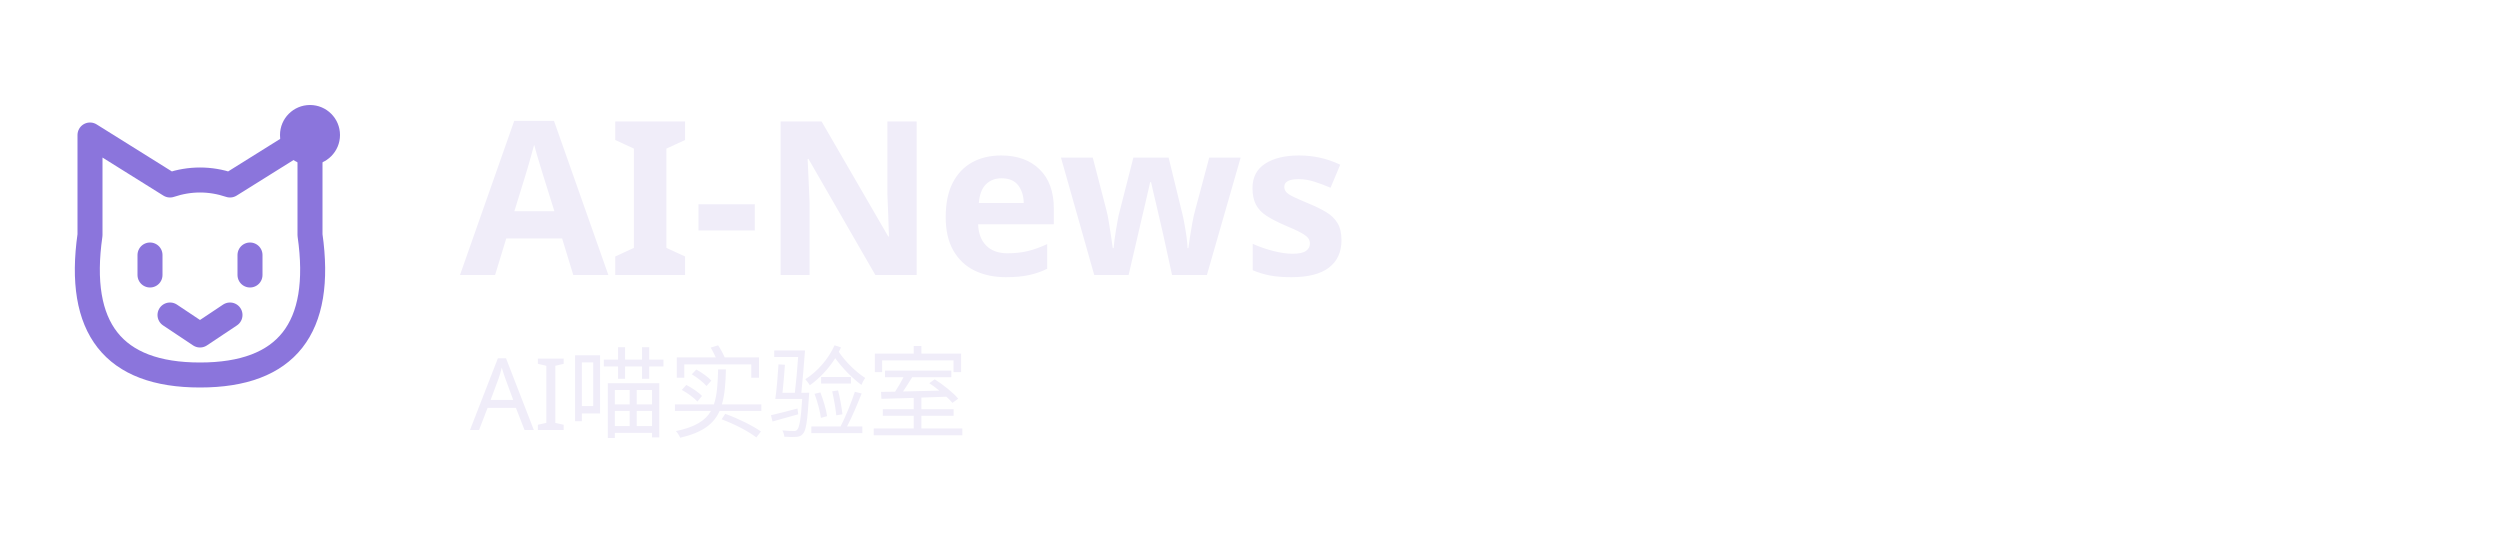
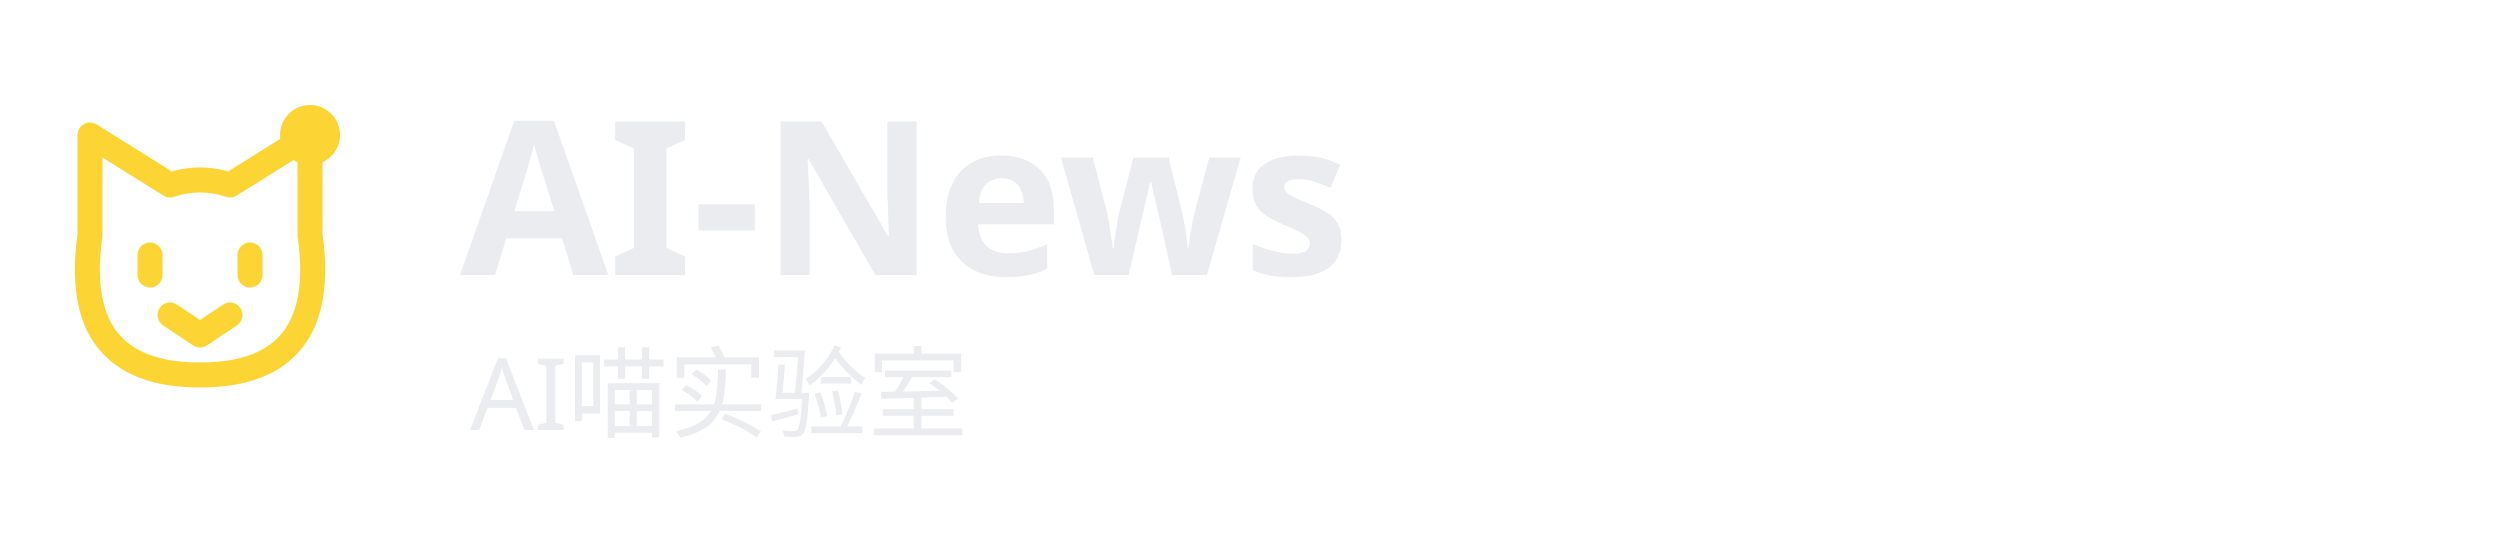
<svg xmlns="http://www.w3.org/2000/svg" width="500" height="110" viewBox="0 0 500 110" role="img" aria-label="AI-News · AI喵实验室">
-   <g transform="translate(8 17) scale(2)" color="#8b75dc">
+   <g transform="translate(8 17) scale(2)" color="#FCD535">
    <path d="M5 15 5 5 13 10Q16 9 19 10L27 5 27 15Q29 29 16 29 3 29 5 15Z" fill="none" stroke="currentColor" stroke-width="2.5" stroke-linejoin="round" />
    <path d="M11 17v2m10-2v2m-8 4 3 2 3-2" fill="none" stroke="currentColor" stroke-width="2.5" stroke-linecap="round" stroke-linejoin="round" />
    <circle cx="27" cy="5" r="3" fill="currentColor" />
  </g>
-   <text x="92" y="55" font-family="system-ui,sans-serif" font-weight="800" font-size="43" fill="#f0edf9">AI-News</text>
-   <text x="94" y="86" font-family="system-ui,sans-serif" font-size="20" fill="#f0edf9">AI喵实验室</text>
+   <text x="92" y="55" font-family="system-ui,sans-serif" font-weight="600" font-size="43" fill="#EAECEF">AI-News</text>
+   <text x="94" y="86" font-family="system-ui,sans-serif" font-size="20" fill="#EAECEF">AI喵实验室</text>
</svg>
